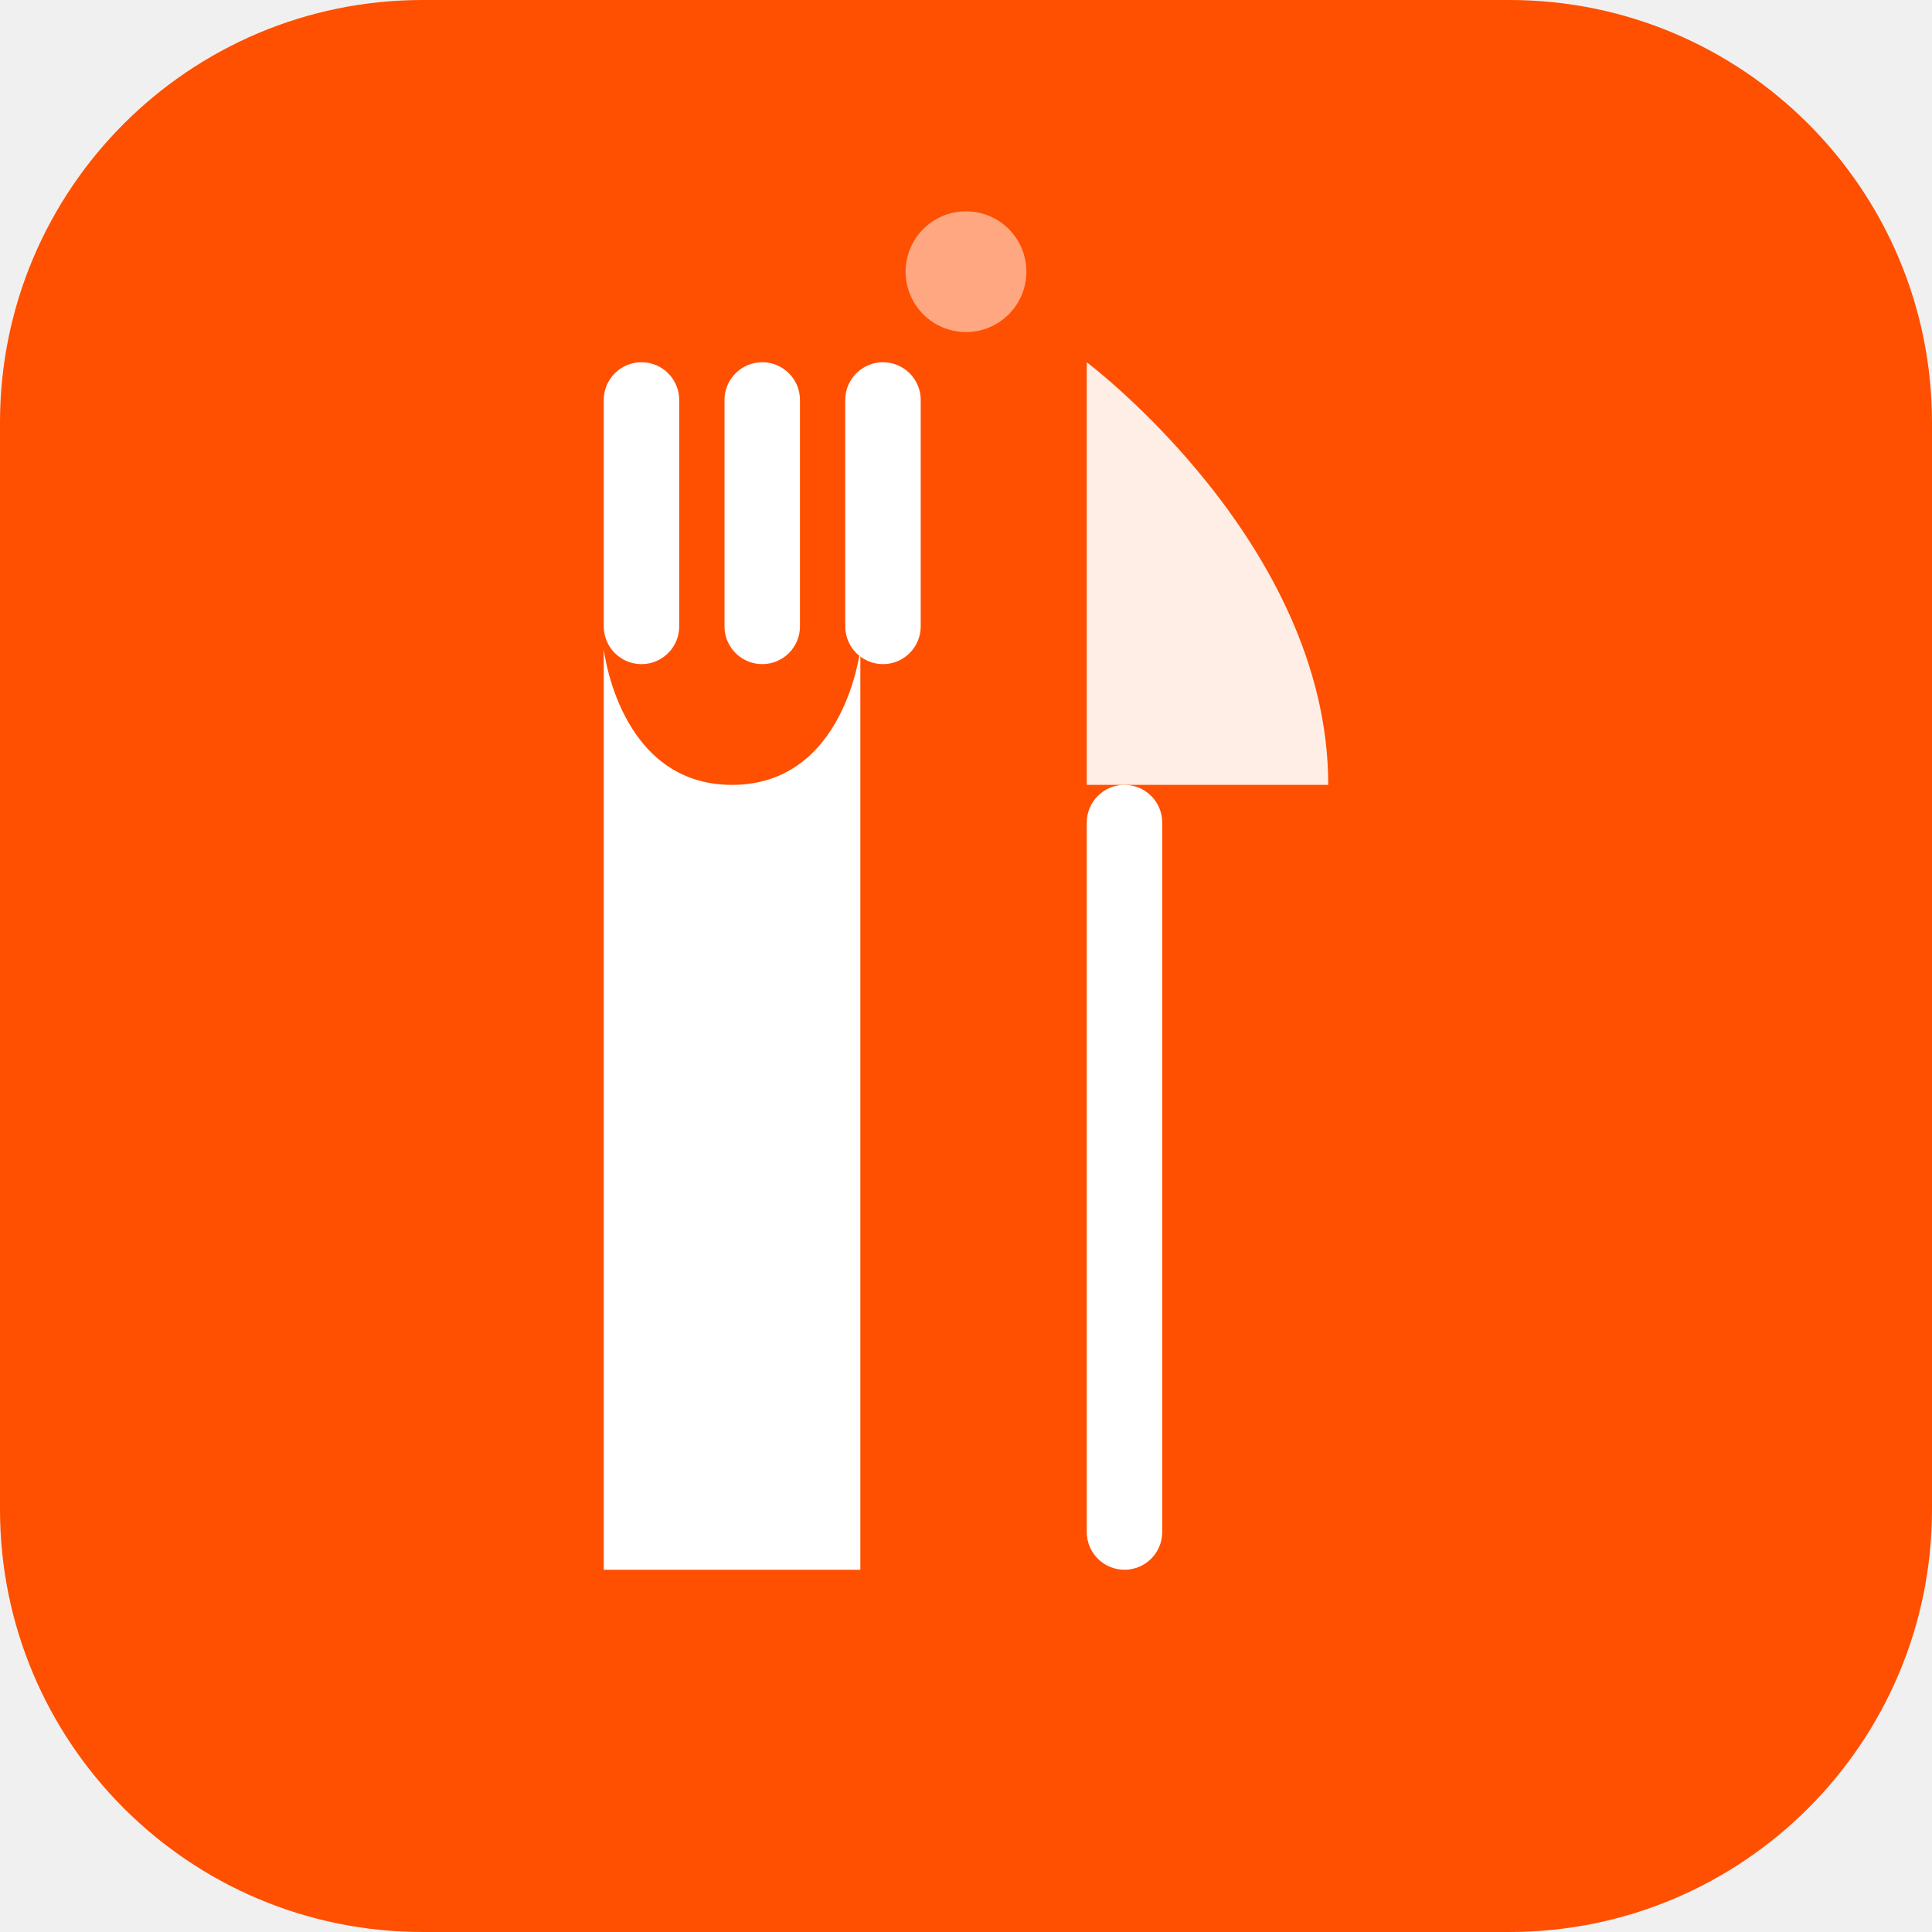
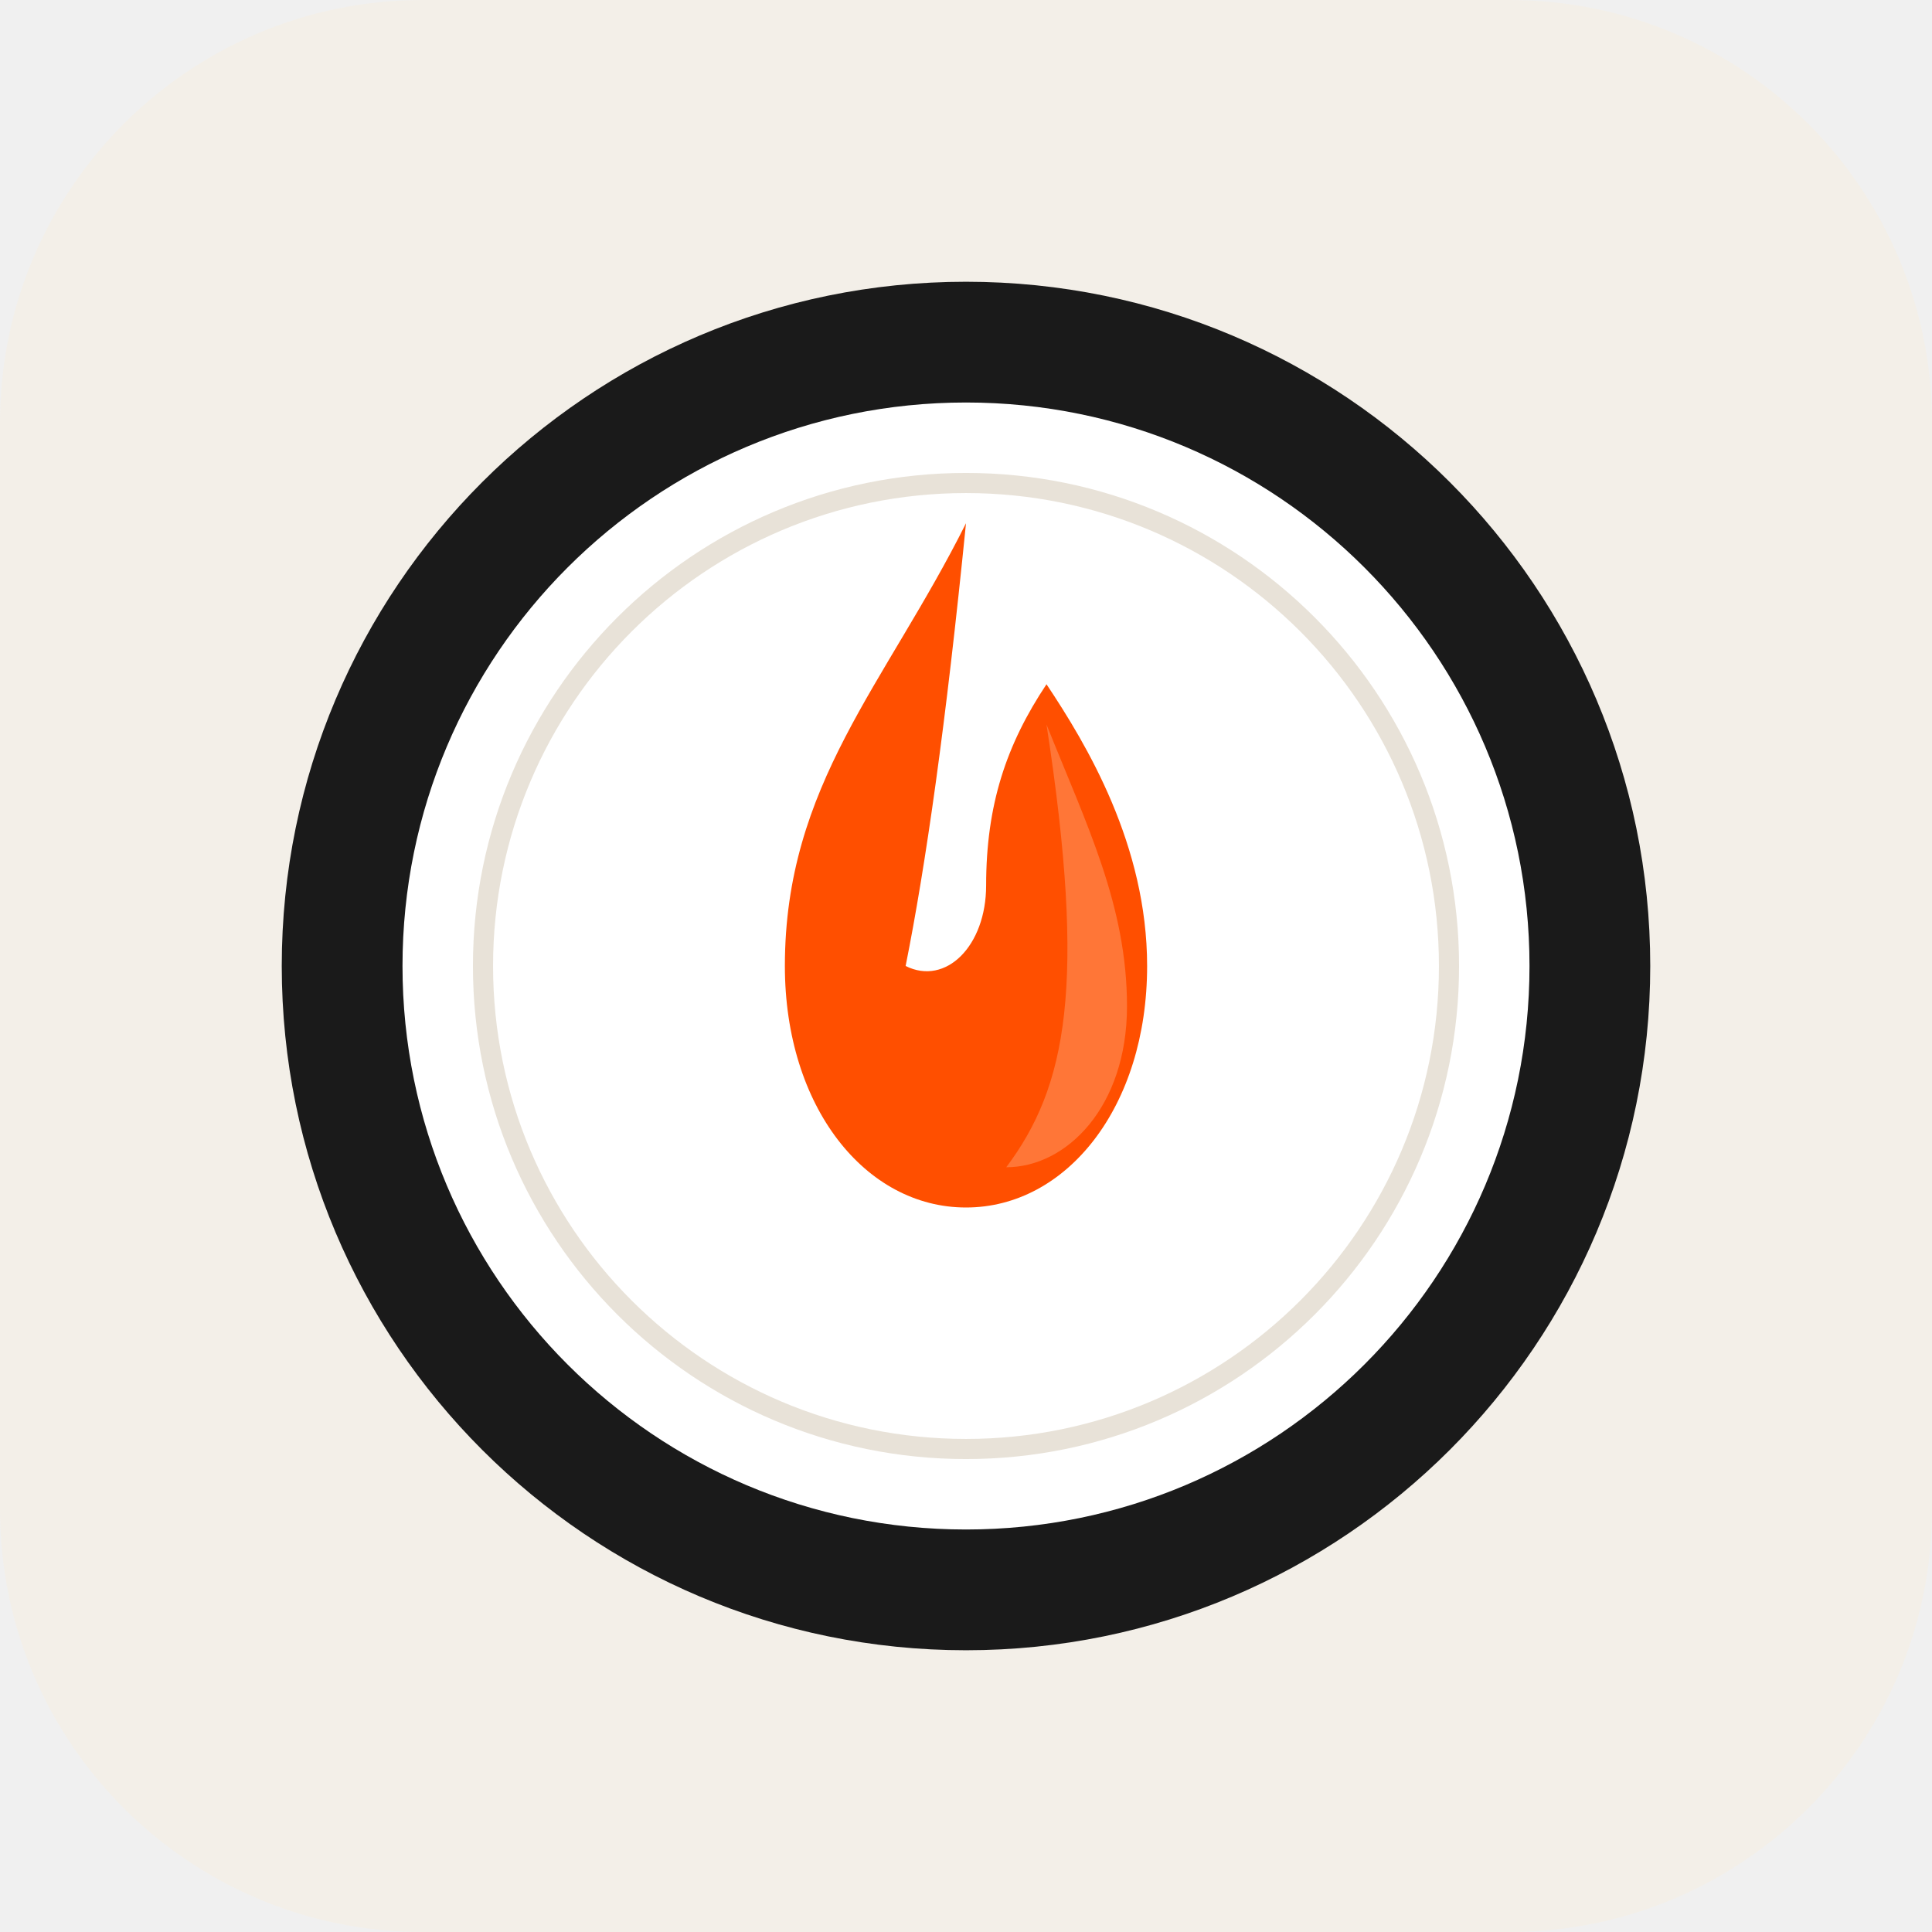
- <svg xmlns="http://www.w3.org/2000/svg" viewBox="0 0 64 64" fill="none" role="img" aria-label="RestroSuite logo mark">
-   <rect width="64" height="64" rx="14" fill="#FF4F00" />
-   <g fill="white">
-     <rect x="20" y="12" width="2.5" height="10" rx="1.25" />
-     <rect x="24" y="12" width="2.5" height="10" rx="1.25" />
-     <rect x="28" y="12" width="2.5" height="10" rx="1.25" />
-     <path d="M20 21.5 C20 21.5 20.5 26 24.25 26 C28 26 28.5 21.5 28.5 21.5 L28.5 52 L20 52 Z" rx="1" />
-   </g>
-   <g fill="white">
-     <path d="M36 12 C36 12 44 18 44 26 L36 26 Z" opacity="0.9" />
-     <rect x="36" y="26" width="2.5" height="26" rx="1.25" />
-   </g>
-   <circle cx="32" cy="9" r="2" fill="white" opacity="0.5" />
+ <svg xmlns="http://www.w3.org/2000/svg" viewBox="0 0 192 192" fill="none" role="img" aria-label="RestroSuite logo mark">
+   <rect width="192" height="192" rx="42" fill="#F3EFE8" />
+   <circle cx="96" cy="96" r="68" fill="#1a1a1a" />
+   <circle cx="96" cy="96" r="56" fill="#ffffff" />
+   <circle cx="96" cy="96" r="48" fill="none" stroke="#E8E2D8" stroke-width="2" />
+   <path d="M96 52        C88 68 78 78 78 96        C78 110 86 120 96 120        C106 120 114 110 114 96        C114 84 108 74 104 68        C100 74 98 80 98 88        C98 94 94 98 90 96        C92 86 94 72 96 52 Z" fill="#FF4F00" />
+   <path d="M104 72        C108 82 112 90 112 100        C112 110 106 116 100 116        C106 108 108 98 104 72 Z" fill="#FF7A3D" opacity="0.9" />
</svg>
